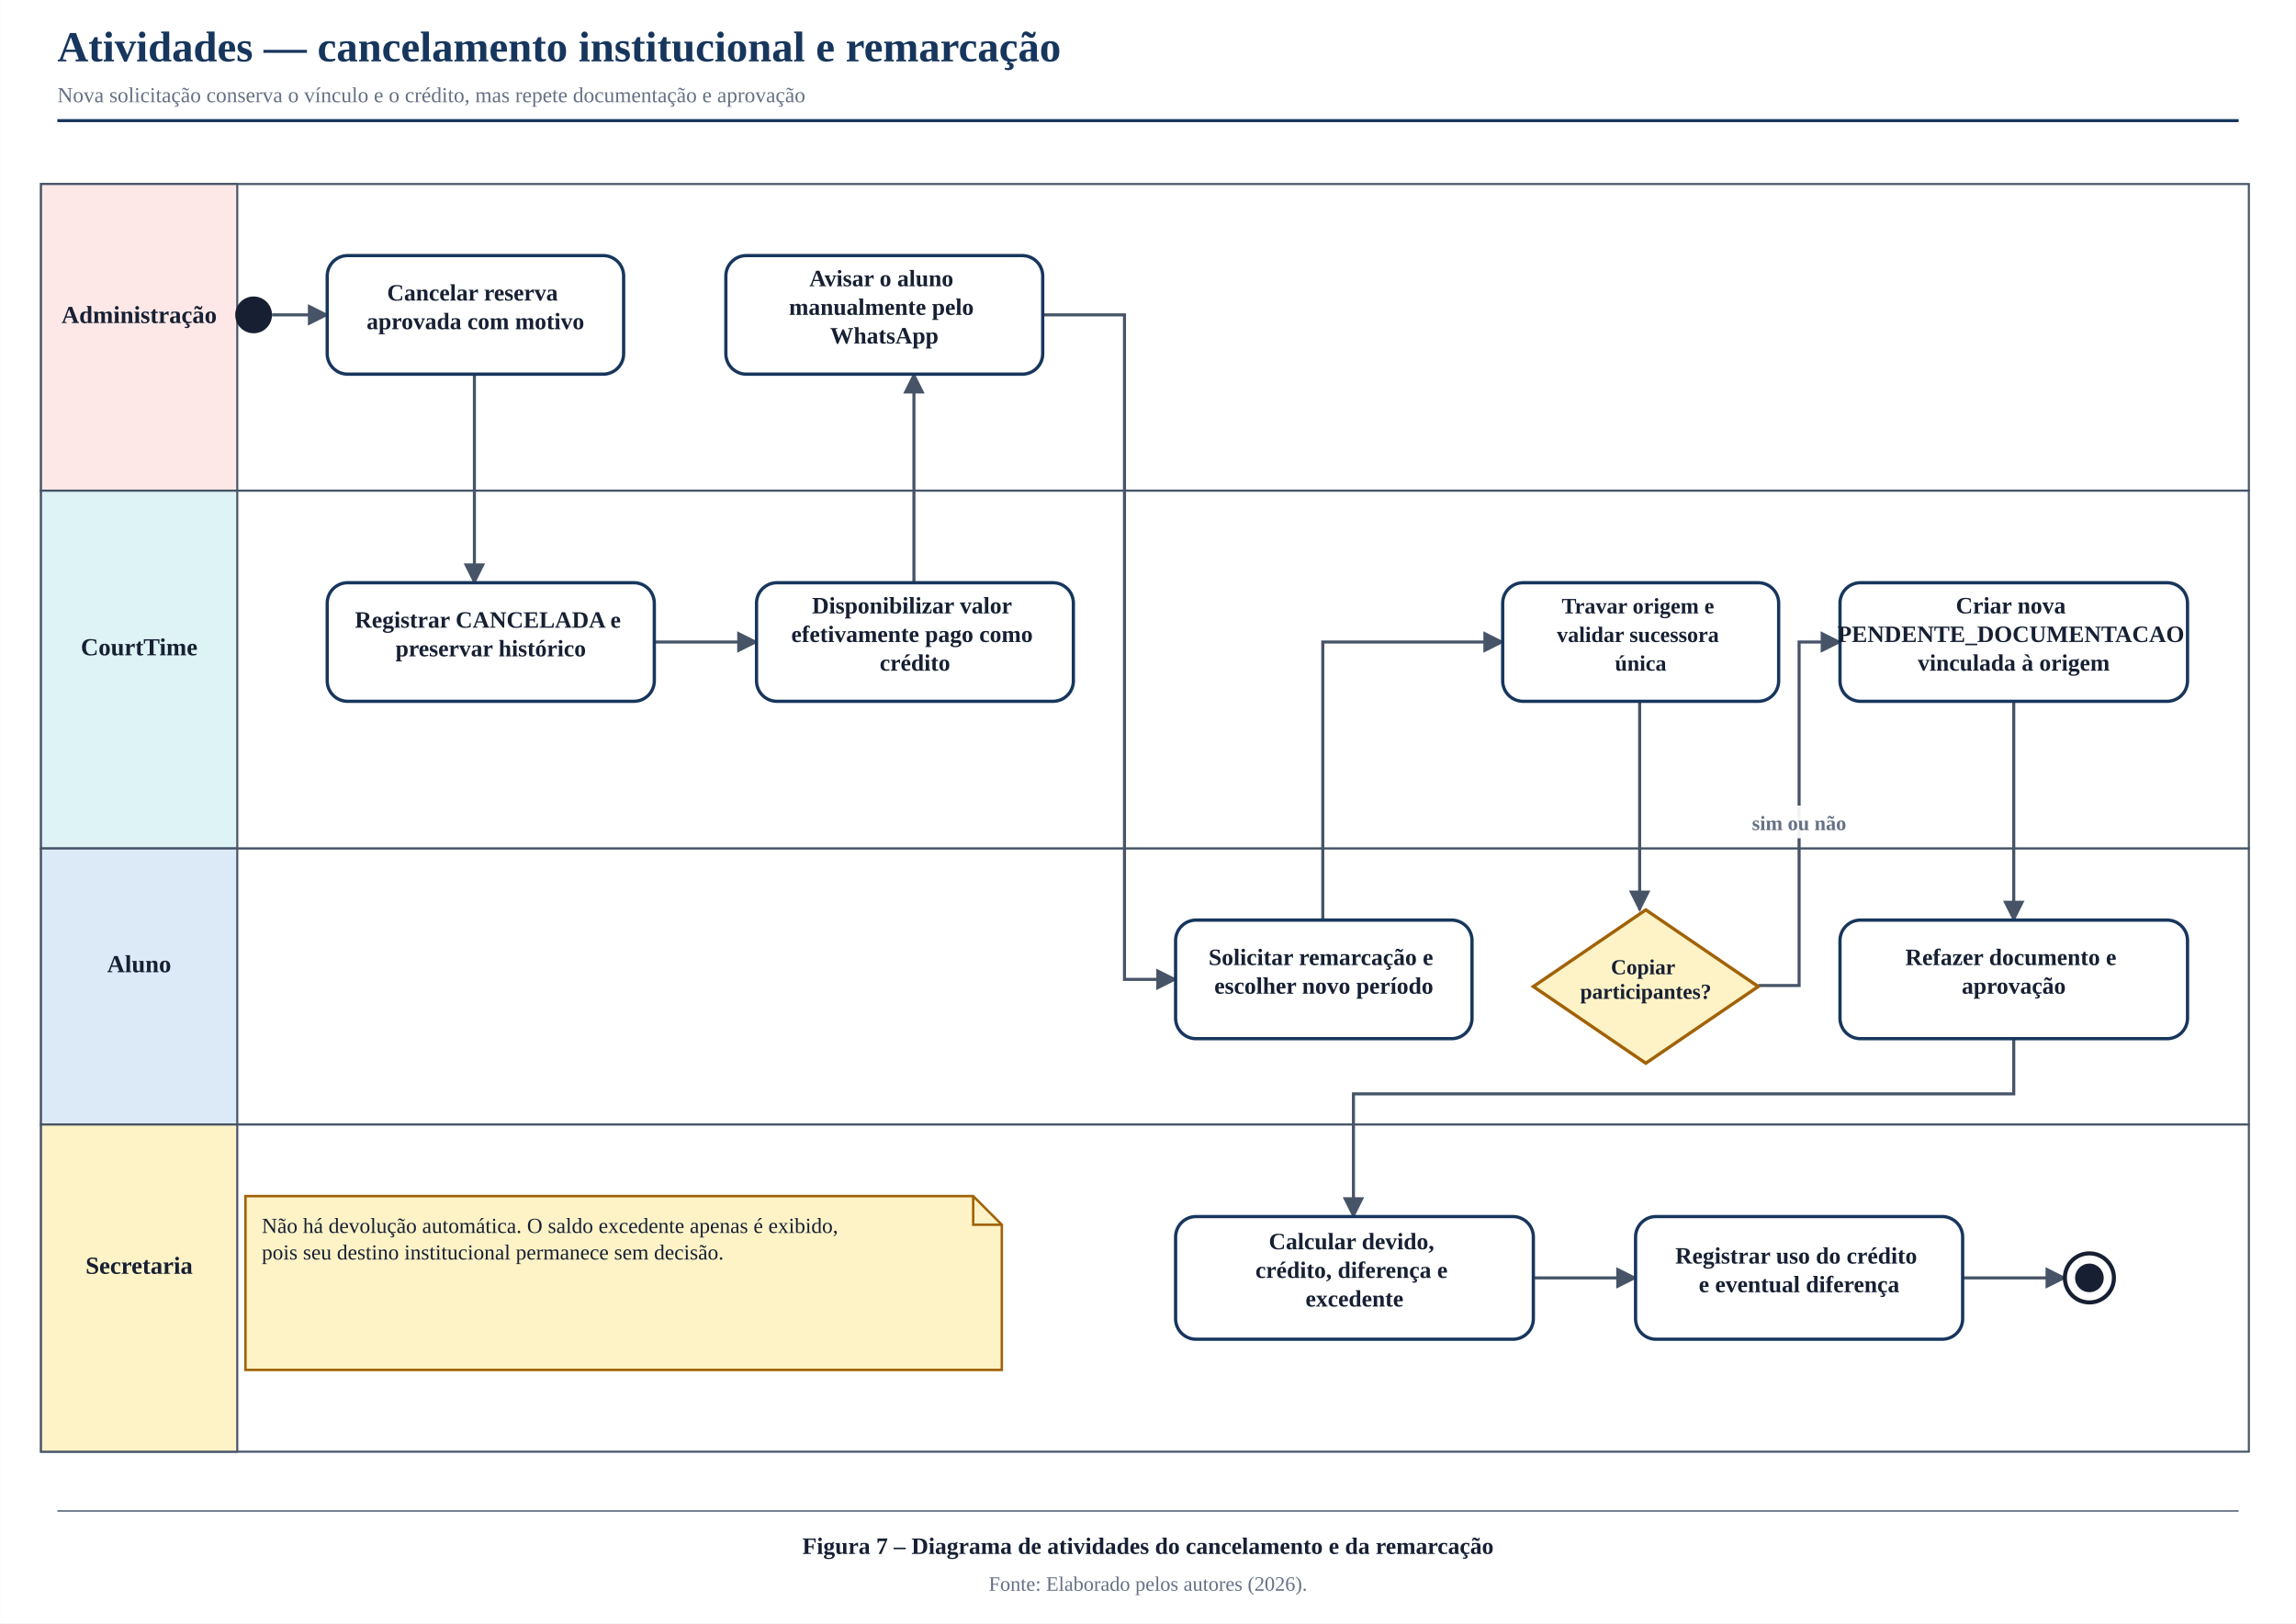
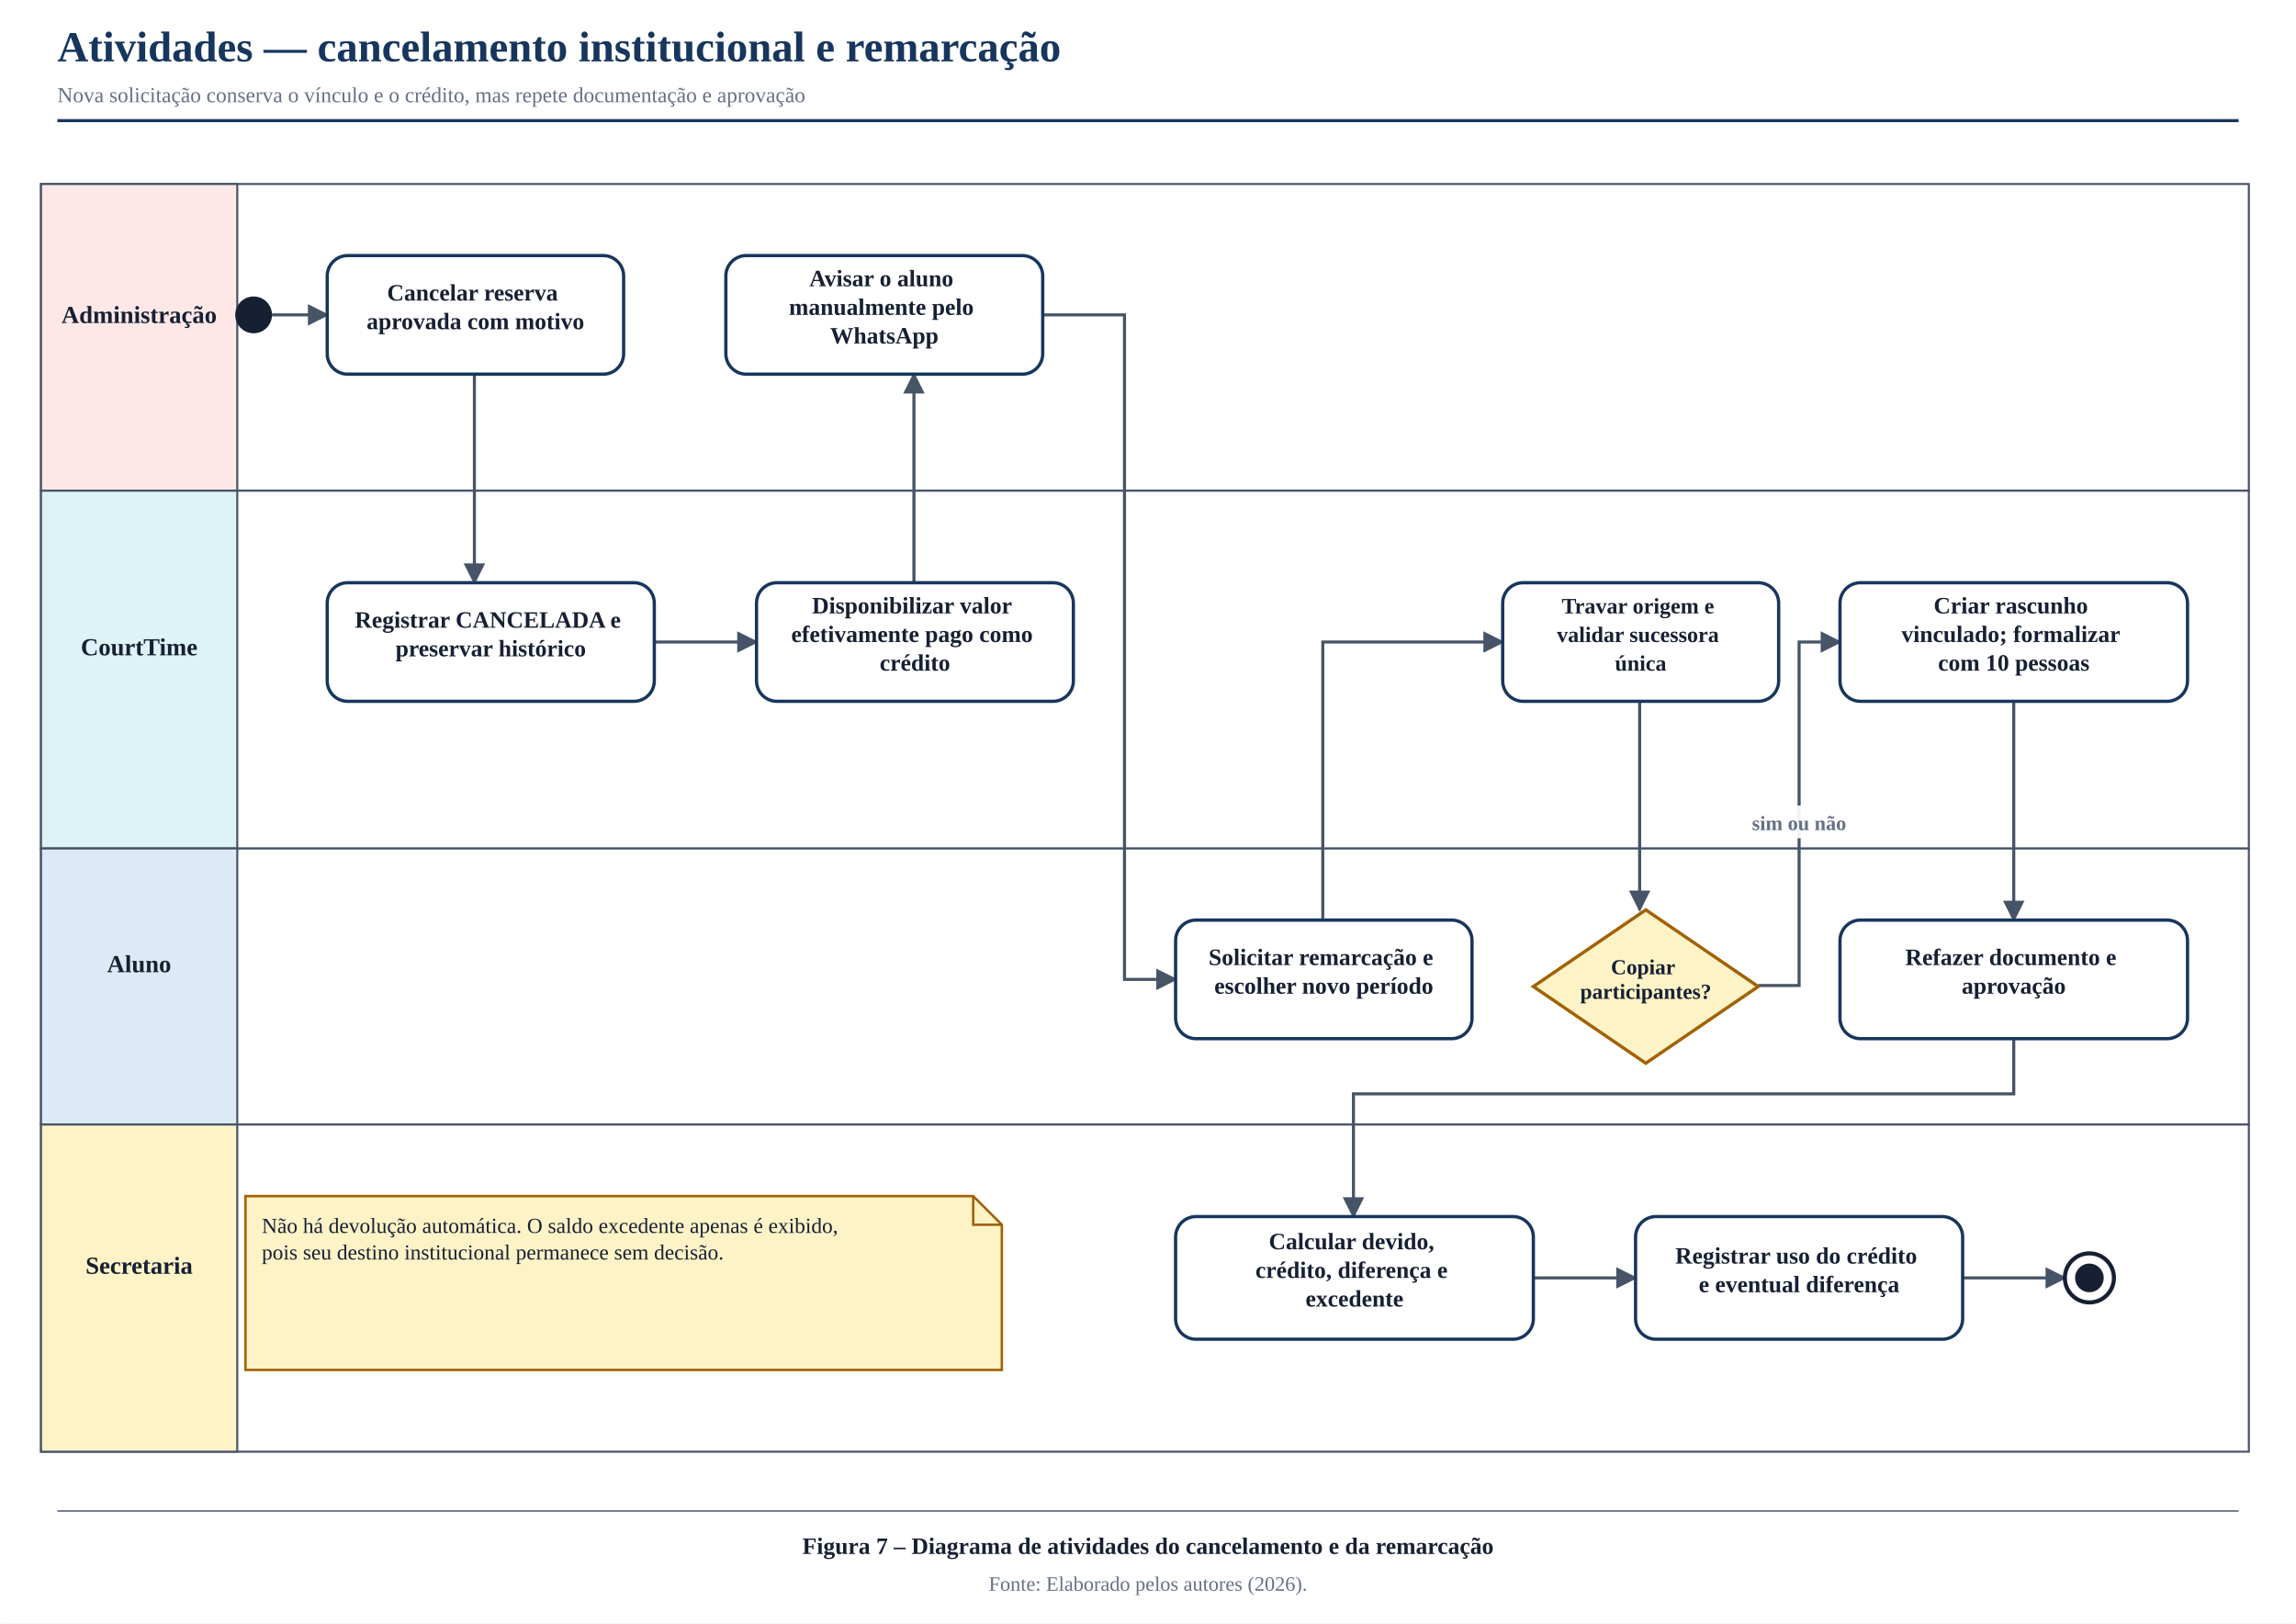
<svg xmlns="http://www.w3.org/2000/svg" width="3508" height="2480" viewBox="0 0 1123 794" role="img" aria-labelledby="title desc">
  <defs>
    <marker id="arrow" viewBox="0 0 10 10" refX="9" refY="5" markerWidth="7" markerHeight="7" orient="auto-start-reverse">
      <path d="M 0 0 L 10 5 L 0 10 z" fill="#475467" />
    </marker>
    <marker id="open-arrow" viewBox="0 0 10 10" refX="9" refY="5" markerWidth="8" markerHeight="8" orient="auto-start-reverse">
      <path d="M 0 0 L 10 5 L 0 10" fill="white" stroke="#475467" stroke-width="1.5" />
    </marker>
  </defs>
  <rect width="1123" height="794" fill="white" />
  <text x="28" y="30" text-anchor="start" font-size="21" font-weight="700" fill="#17365D">
    <tspan x="28" dy="0">Atividades — cancelamento institucional e remarcação</tspan>
  </text>
  <text x="28" y="50" text-anchor="start" font-size="10.5" font-weight="400" fill="#667085">
    <tspan x="28" dy="0">Nova solicitação conserva o vínculo e o crédito, mas repete documentação e aprovação</tspan>
  </text>
  <line x1="28" y1="59" x2="1095" y2="59" stroke="#17365D" stroke-width="1.5" />
  <rect x="20" y="90" width="1080" height="150" fill="#FFFFFF" stroke="#475467" stroke-width="1" />
  <rect x="20" y="90" width="96" height="150" fill="#FDE8E7" stroke="#475467" stroke-width="1" />
  <text x="68" y="158" text-anchor="middle" font-size="12" font-weight="700" fill="#172033">
    <tspan x="68" dy="0">Administração</tspan>
  </text>
  <rect x="20" y="240" width="1080" height="175" fill="#FFFFFF" stroke="#475467" stroke-width="1" />
  <rect x="20" y="240" width="96" height="175" fill="#DDF3F5" stroke="#475467" stroke-width="1" />
  <text x="68" y="320.5" text-anchor="middle" font-size="12" font-weight="700" fill="#172033">
    <tspan x="68" dy="0">CourtTime</tspan>
  </text>
  <rect x="20" y="415" width="1080" height="135" fill="#FFFFFF" stroke="#475467" stroke-width="1" />
  <rect x="20" y="415" width="96" height="135" fill="#DCEAF7" stroke="#475467" stroke-width="1" />
  <text x="68" y="475.5" text-anchor="middle" font-size="12" font-weight="700" fill="#172033">
    <tspan x="68" dy="0">Aluno</tspan>
  </text>
  <rect x="20" y="550" width="1080" height="160" fill="#FFFFFF" stroke="#475467" stroke-width="1" />
  <rect x="20" y="550" width="96" height="160" fill="#FEF3C7" stroke="#475467" stroke-width="1" />
  <text x="68" y="623" text-anchor="middle" font-size="12" font-weight="700" fill="#172033">
    <tspan x="68" dy="0">Secretaria</tspan>
  </text>
  <polyline points="133,154 160,154" fill="none" stroke="#475467" stroke-width="1.5" marker-end="url(#arrow)" />
  <polyline points="232,183 232,285" fill="none" stroke="#475467" stroke-width="1.5" marker-end="url(#arrow)" />
  <polyline points="320,314 370,314" fill="none" stroke="#475467" stroke-width="1.5" marker-end="url(#arrow)" />
  <polyline points="447,285 447,183" fill="none" stroke="#475467" stroke-width="1.5" marker-end="url(#arrow)" />
  <polyline points="510,154 550,154 550,479 575,479" fill="none" stroke="#475467" stroke-width="1.5" marker-end="url(#arrow)" />
  <polyline points="647,450 647,314 735,314" fill="none" stroke="#475467" stroke-width="1.5" marker-end="url(#arrow)" />
  <polyline points="802,343 802,445" fill="none" stroke="#475467" stroke-width="1.5" marker-end="url(#arrow)" />
  <polyline points="860,482 880,482 880,314 900,314" fill="none" stroke="#475467" stroke-width="1.5" marker-end="url(#arrow)" />
  <rect x="849" y="394" width="62" height="16" rx="2" fill="white" opacity="0.92" />
  <text x="880" y="406" text-anchor="middle" font-size="10" font-weight="600" fill="#667085">
    <tspan x="880" dy="0">sim ou não</tspan>
  </text>
  <polyline points="985,343 985,450" fill="none" stroke="#475467" stroke-width="1.5" marker-end="url(#arrow)" />
  <polyline points="985,508 985,535 662,535 662,595" fill="none" stroke="#475467" stroke-width="1.5" marker-end="url(#arrow)" />
  <polyline points="750,625 800,625" fill="none" stroke="#475467" stroke-width="1.5" marker-end="url(#arrow)" />
  <polyline points="960,625 1010,625" fill="none" stroke="#475467" stroke-width="1.5" marker-end="url(#arrow)" />
  <circle cx="124" cy="154" r="9" fill="#172033" />
  <rect x="160" y="125" width="145" height="58" rx="10" fill="#FFFFFF" stroke="#17365D" stroke-width="1.6" />
  <text x="232.5" y="147" text-anchor="middle" font-size="11.5" font-weight="600" fill="#172033">
    <tspan x="232.5" dy="0">Cancelar reserva</tspan>
    <tspan x="232.5" dy="14">aprovada com motivo</tspan>
  </text>
  <rect x="355" y="125" width="155" height="58" rx="10" fill="#FFFFFF" stroke="#17365D" stroke-width="1.6" />
  <text x="432.5" y="140" text-anchor="middle" font-size="11.5" font-weight="600" fill="#172033">
    <tspan x="432.5" dy="0">Avisar o aluno</tspan>
    <tspan x="432.5" dy="14">manualmente pelo</tspan>
    <tspan x="432.5" dy="14">WhatsApp</tspan>
  </text>
  <rect x="160" y="285" width="160" height="58" rx="10" fill="#FFFFFF" stroke="#17365D" stroke-width="1.6" />
  <text x="240" y="307" text-anchor="middle" font-size="11.5" font-weight="600" fill="#172033">
    <tspan x="240" dy="0">Registrar CANCELADA e</tspan>
    <tspan x="240" dy="14">preservar histórico</tspan>
  </text>
  <rect x="370" y="285" width="155" height="58" rx="10" fill="#FFFFFF" stroke="#17365D" stroke-width="1.6" />
  <text x="447.5" y="300" text-anchor="middle" font-size="11.5" font-weight="600" fill="#172033">
    <tspan x="447.5" dy="0">Disponibilizar valor</tspan>
    <tspan x="447.5" dy="14">efetivamente pago como</tspan>
    <tspan x="447.5" dy="14">crédito</tspan>
  </text>
  <rect x="575" y="450" width="145" height="58" rx="10" fill="#FFFFFF" stroke="#17365D" stroke-width="1.6" />
  <text x="647.5" y="472" text-anchor="middle" font-size="11.5" font-weight="600" fill="#172033">
    <tspan x="647.5" dy="0">Solicitar remarcação e</tspan>
    <tspan x="647.5" dy="14">escolher novo período</tspan>
  </text>
  <rect x="735" y="285" width="135" height="58" rx="10" fill="#FFFFFF" stroke="#17365D" stroke-width="1.6" />
  <text x="802.5" y="300" text-anchor="middle" font-size="10.8" font-weight="600" fill="#172033">
    <tspan x="802.5" dy="0">Travar origem e</tspan>
    <tspan x="802.5" dy="14">validar sucessora</tspan>
    <tspan x="802.5" dy="14">única</tspan>
  </text>
  <polygon points="805,445 860,482.5 805,520 750,482.5" fill="#FEF3C7" stroke="#A16207" stroke-width="1.6" />
  <text x="805" y="476.5" text-anchor="middle" font-size="10.5" font-weight="700" fill="#172033">
    <tspan x="805" dy="0">Copiar</tspan>
    <tspan x="805" dy="12">participantes?</tspan>
  </text>
  <rect x="900" y="285" width="170" height="58" rx="10" fill="#FFFFFF" stroke="#17365D" stroke-width="1.6" />
  <text x="985" y="300" text-anchor="middle" font-size="11.5" font-weight="600" fill="#172033">
-     <tspan x="985" dy="0">Criar nova</tspan>
-     <tspan x="985" dy="14">PENDENTE_DOCUMENTACAO</tspan>
-     <tspan x="985" dy="14">vinculada à origem</tspan>
+     <tspan x="985" dy="0">Criar rascunho</tspan>
+     <tspan x="985" dy="14">vinculado; formalizar</tspan>
+     <tspan x="985" dy="14">com 10 pessoas</tspan>
  </text>
  <rect x="900" y="450" width="170" height="58" rx="10" fill="#FFFFFF" stroke="#17365D" stroke-width="1.6" />
  <text x="985" y="472" text-anchor="middle" font-size="11.5" font-weight="600" fill="#172033">
    <tspan x="985" dy="0">Refazer documento e</tspan>
    <tspan x="985" dy="14">aprovação</tspan>
  </text>
  <rect x="575" y="595" width="175" height="60" rx="10" fill="#FFFFFF" stroke="#17365D" stroke-width="1.6" />
  <text x="662.5" y="611" text-anchor="middle" font-size="11.5" font-weight="600" fill="#172033">
    <tspan x="662.5" dy="0">Calcular devido,</tspan>
    <tspan x="662.5" dy="14">crédito, diferença e</tspan>
    <tspan x="662.5" dy="14">excedente</tspan>
  </text>
  <rect x="800" y="595" width="160" height="60" rx="10" fill="#FFFFFF" stroke="#17365D" stroke-width="1.6" />
  <text x="880" y="618" text-anchor="middle" font-size="11.5" font-weight="600" fill="#172033">
    <tspan x="880" dy="0">Registrar uso do crédito</tspan>
    <tspan x="880" dy="14">e eventual diferença</tspan>
  </text>
  <circle cx="1022" cy="625" r="12" fill="white" stroke="#172033" stroke-width="2" />
  <circle cx="1022" cy="625" r="7" fill="#172033" />
  <path d="M 120 585 H 476 L 490 599 V 670 H 120 Z" fill="#FEF3C7" stroke="#A16207" stroke-width="1.2" />
  <path d="M 476 585 V 599 H 490" fill="none" stroke="#A16207" stroke-width="1.2" />
  <text x="128" y="603" text-anchor="start" font-size="10.5" font-weight="400" fill="#172033">
    <tspan x="128" dy="0">Não há devolução automática. O saldo excedente apenas é exibido,</tspan>
    <tspan x="128" dy="13">pois seu destino institucional permanece sem decisão.</tspan>
  </text>
  <line x1="28" y1="739" x2="1095" y2="739" stroke="#667085" stroke-width="0.8" />
  <text x="561.5" y="760" text-anchor="middle" font-size="11.5" font-weight="700" fill="#172033">
    <tspan x="561.5" dy="0">Figura 7 – Diagrama de atividades do cancelamento e da remarcação</tspan>
  </text>
  <text x="561.5" y="778" text-anchor="middle" font-size="10" font-weight="400" fill="#667085">
    <tspan x="561.5" dy="0">Fonte: Elaborado pelos autores (2026).</tspan>
  </text>
</svg>
